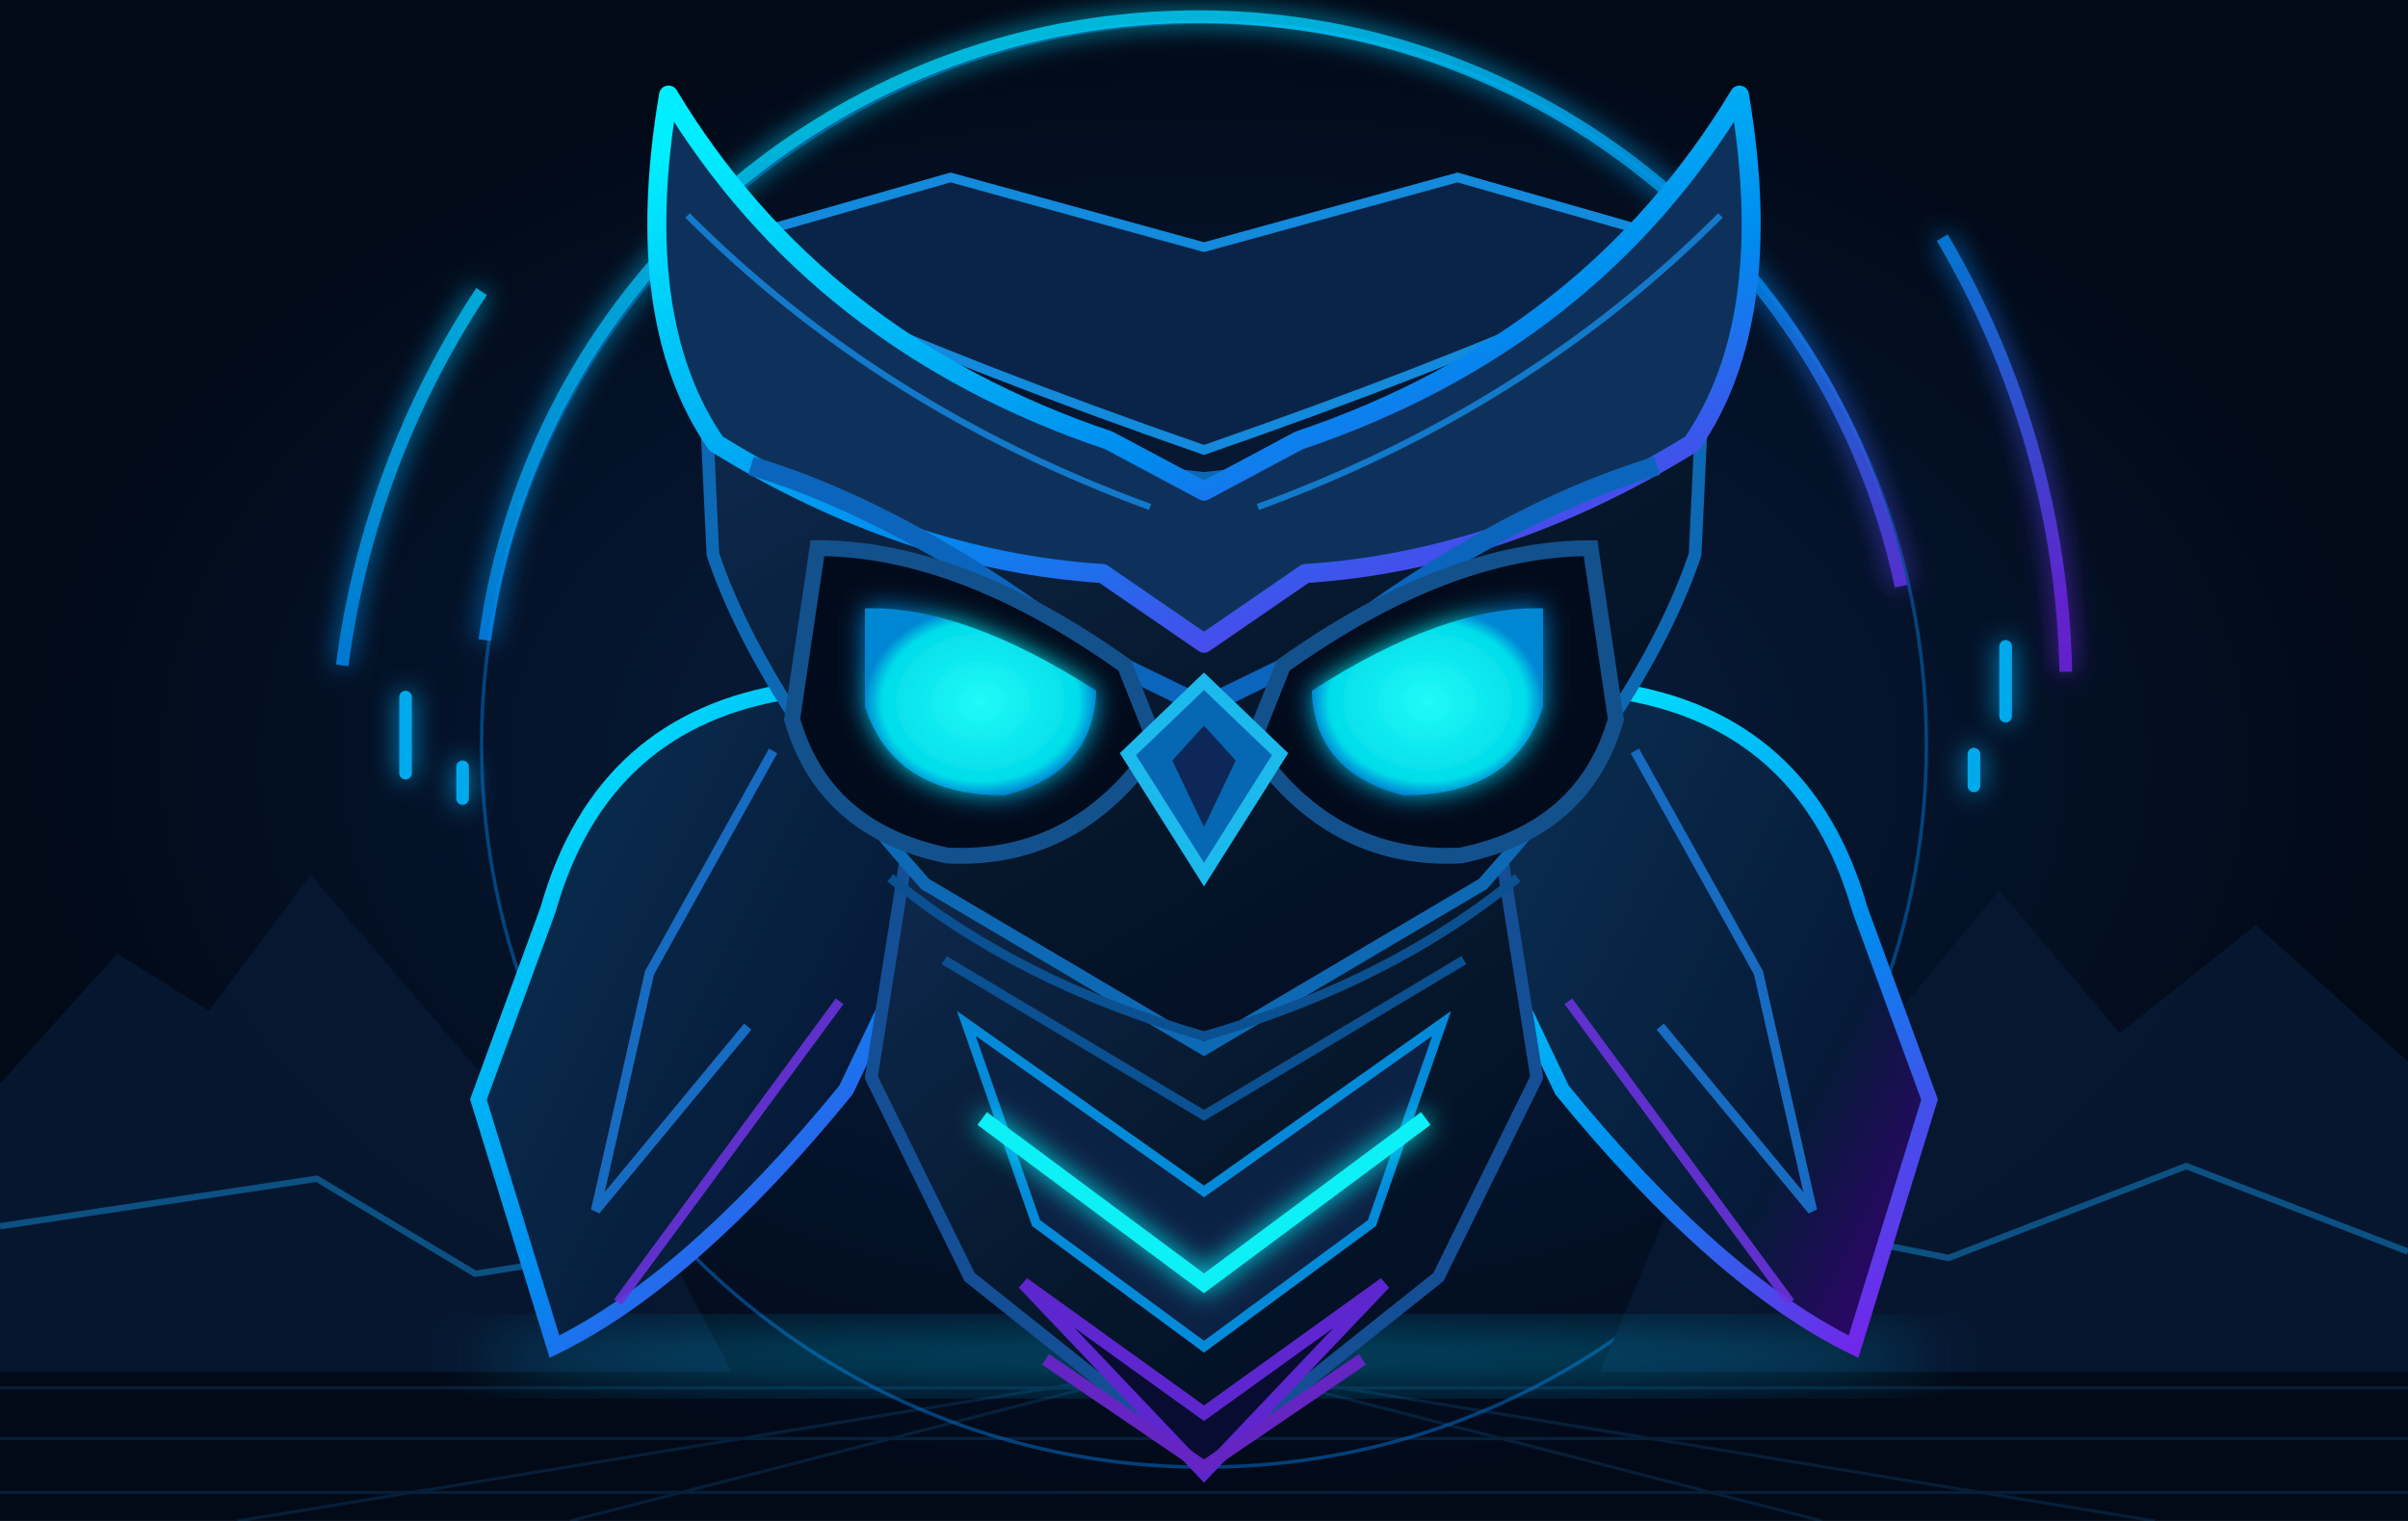
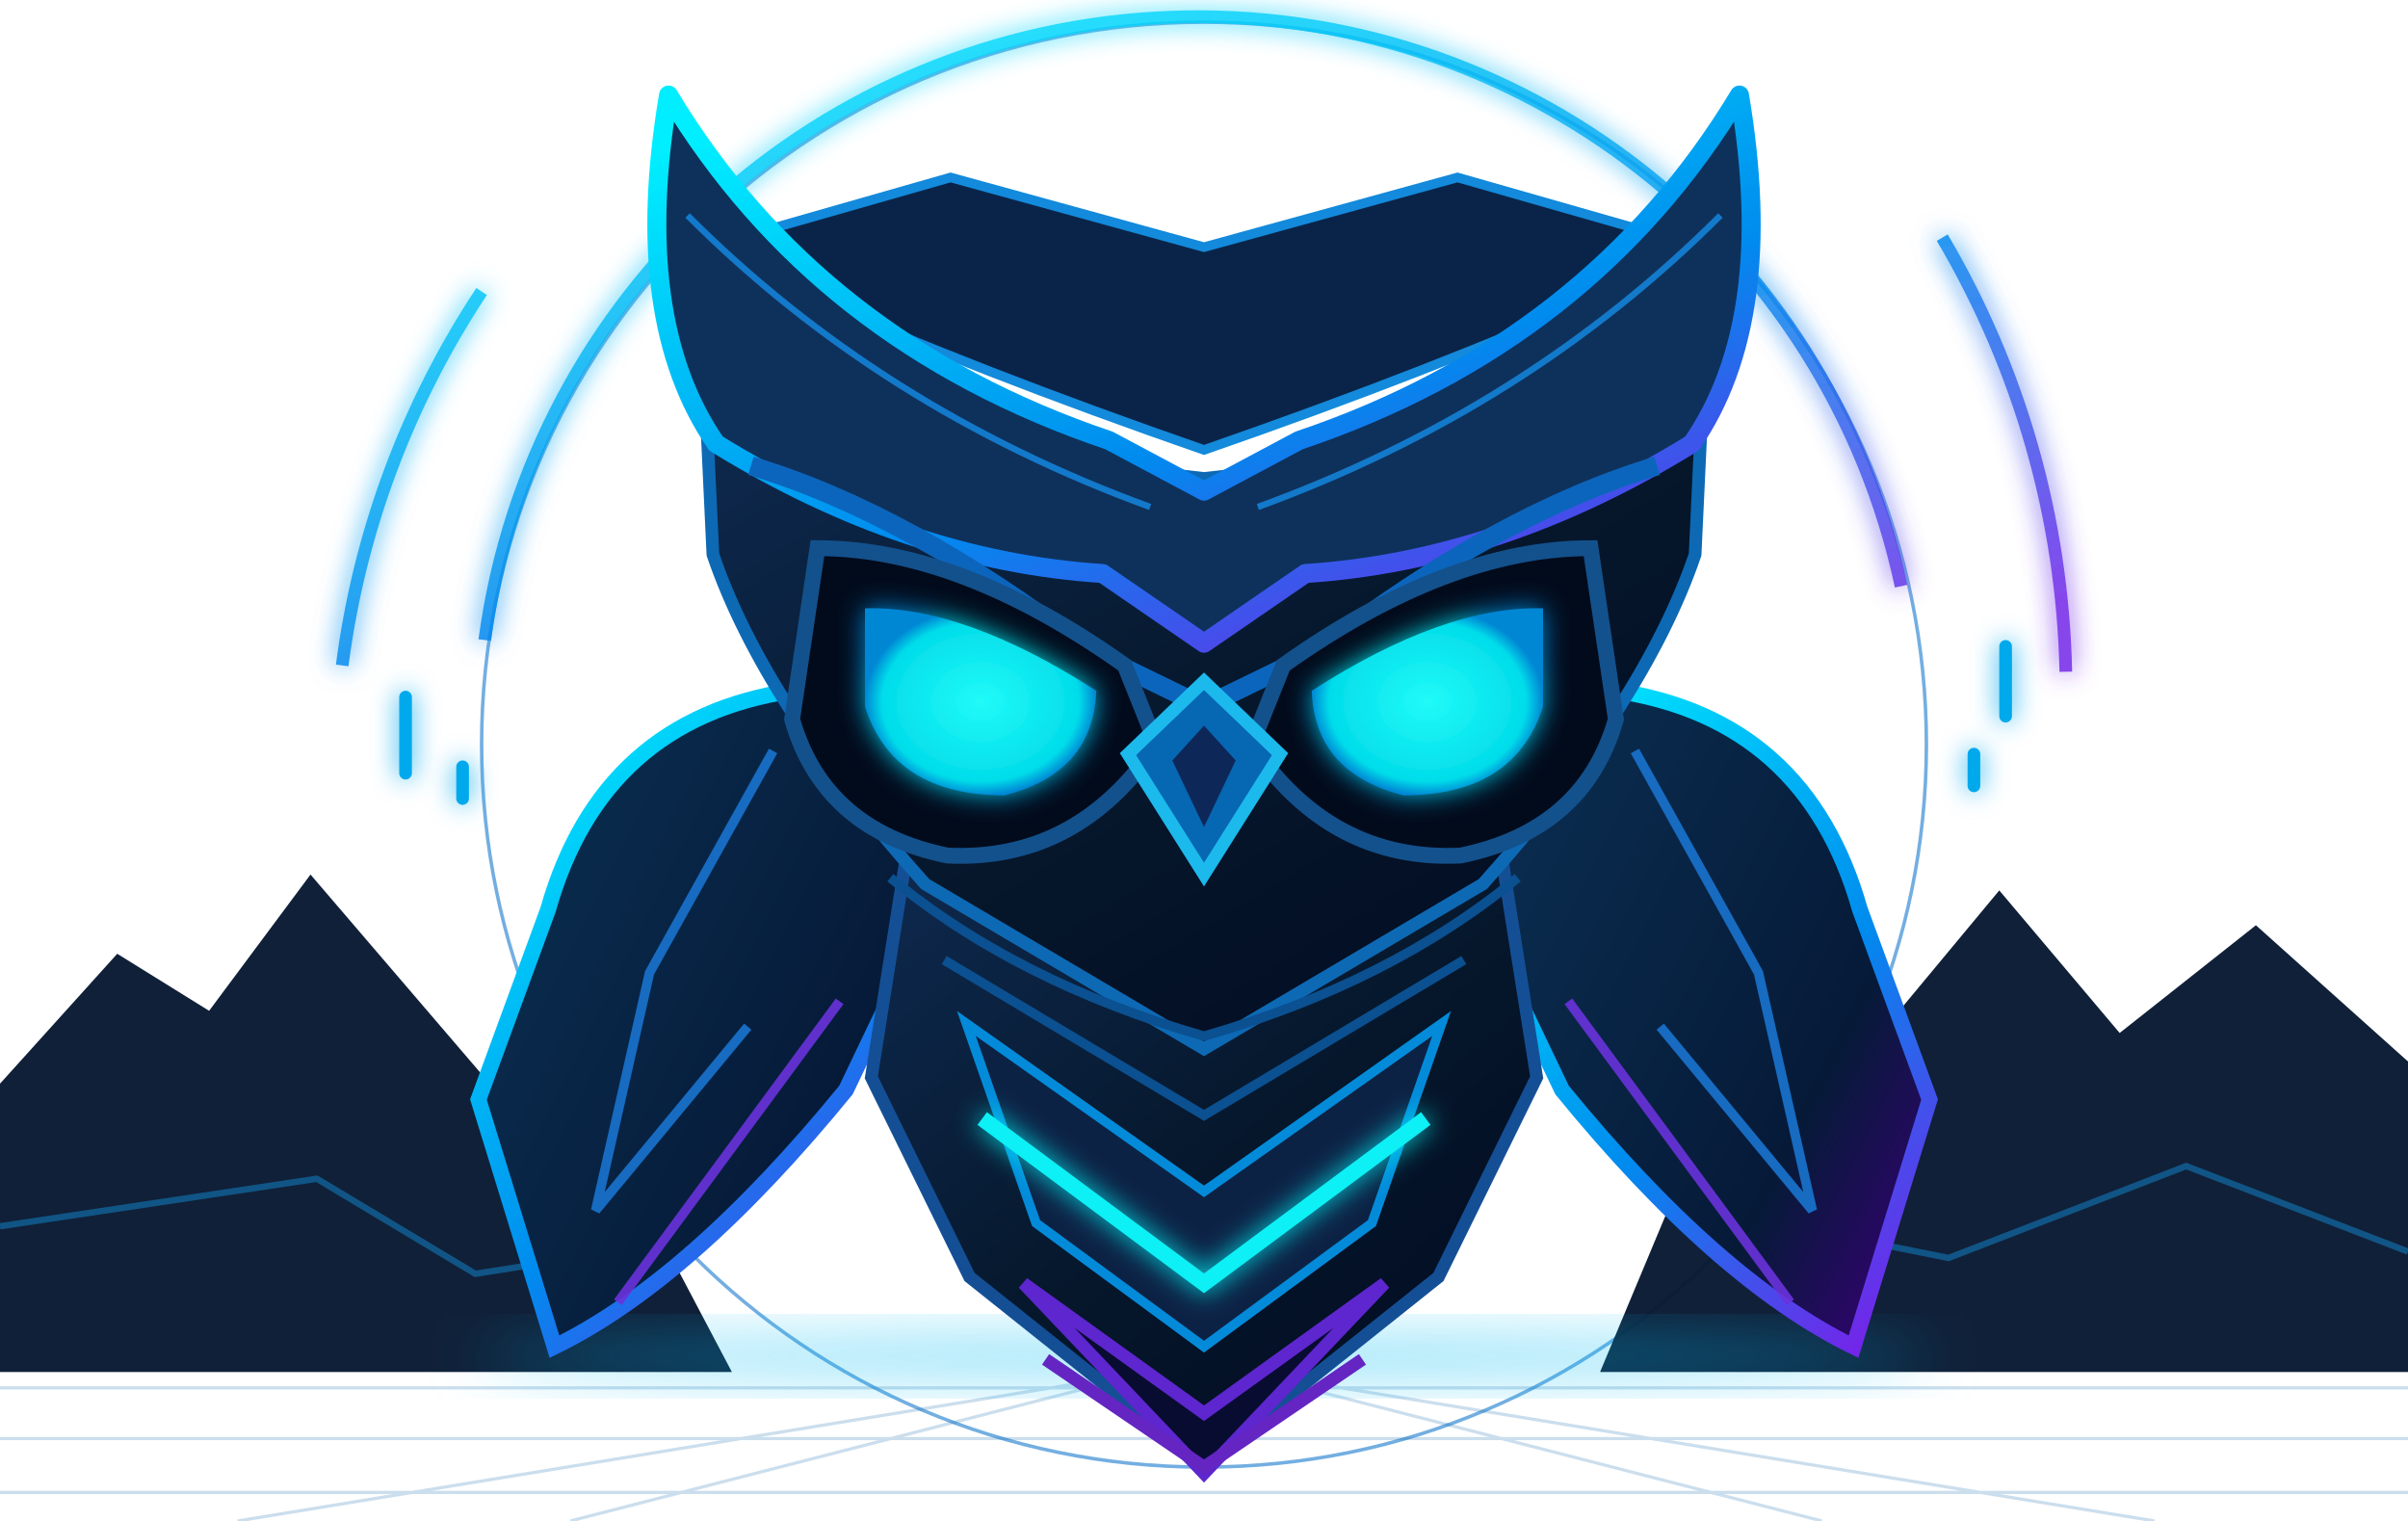
<svg xmlns="http://www.w3.org/2000/svg" viewBox="0 0 760 480" role="img" aria-labelledby="owlTitle owlDesc">
  <defs>
    <radialGradient id="bg">
      <stop stop-color="#0b2145" />
      <stop offset=".68" stop-color="#031126" />
      <stop offset="1" stop-color="#020917" />
    </radialGradient>
    <linearGradient id="face" x2=".8" y2="1">
      <stop stop-color="#102d56" />
      <stop offset=".58" stop-color="#06182d" />
      <stop offset="1" stop-color="#020b20" />
    </linearGradient>
    <linearGradient id="edge" x1=".15" y1="0" x2=".85" y2="1">
      <stop stop-color="#00eeff" />
      <stop offset=".58" stop-color="#008bee" />
      <stop offset="1" stop-color="#7226e9" />
    </linearGradient>
    <linearGradient id="wing" x2="1" y2=".7">
      <stop stop-color="#0b3155" />
      <stop offset=".8" stop-color="#061a38" />
      <stop offset="1" stop-color="#270862" />
    </linearGradient>
    <radialGradient id="eyes">
      <stop stop-color="#21fbf8" />
      <stop offset=".85" stop-color="#02ddea" />
      <stop offset="1" stop-color="#0087d4" />
    </radialGradient>
    <filter id="glow" x="-50%" width="200%" y="-50%" height="200%">
      <feGaussianBlur stdDeviation="4" result="b" />
      <feMerge>
        <feMergeNode in="b" />
        <feMergeNode in="SourceGraphic" />
      </feMerge>
    </filter>
    <filter id="soft">
      <feGaussianBlur stdDeviation="10" />
    </filter>
  </defs>
-   <rect width="760" height="480" fill="url(#bg)" />
  <circle cx="380" cy="235" r="228" fill="none" stroke="#006cc8" stroke-width="1.1" opacity=".55" />
  <path d="M153 202A227 227 0 0 1 600 185M108 210A279 279 0 0 1 152 92M613 75A281 281 0 0 1 652 212" fill="none" stroke="url(#edge)" stroke-width="4" opacity=".85" filter="url(#glow)" />
  <path d="M0 342 37 301l29 18 32-43 54 63 21-16 58 110H0ZM760 335 712 292l-43 34-38-45-59 71-26-17-41 98h255Z" fill="#061730" opacity=".96" />
  <path d="M0 387 100 372 150 402 220 391M760 395 690 368 615 397 560 386" fill="none" stroke="#1178b9" stroke-width="2" opacity=".6" />
  <path d="M0 438h760M0 454h760M0 471h760M75 480l275-45m-170 45 175-45m325 45-275-45m170 45-175-45" stroke="#1267ab" stroke-width="1" opacity=".22" />
  <ellipse cx="380" cy="428" rx="230" ry="11" fill="#00bbf1" opacity=".36" filter="url(#soft)" />
  <path d="M250 218Q190 227 173 287L151 347 175 425Q218 404 267 344L300 275Z" fill="url(#wing)" stroke="url(#edge)" stroke-width="5" />
  <path d="M510 218Q570 227 587 287L609 347 585 425Q542 404 493 344L460 275Z" fill="url(#wing)" stroke="url(#edge)" stroke-width="5" />
  <path d="M244 237 205 307 188 382l48-58M516 237l39 70 17 75-48-58" stroke="#176bc1" stroke-width="3" fill="none" />
  <path d="M195 411 265 316M565 411 495 316" stroke="#6932db" stroke-width="3" opacity=".9" />
  <path d="M291 239 380 274 469 239 485 340 454 403 380 462 306 403 275 340Z" fill="url(#face)" stroke="#144f95" stroke-width="4" />
  <path d="M305 323 380 376 455 323 433 386 380 425 327 386Z" fill="#0c2245" stroke="#038bda" stroke-width="3" />
  <path d="M310 353 380 405 450 353" fill="none" stroke="#0cf0f5" stroke-width="5" filter="url(#glow)" />
  <path d="M323 405 380 446 437 405 380 465Z" fill="#080c31" stroke="#5e26ce" stroke-width="4" />
  <path d="M221 90Q269 136 336 146L380 151 424 146Q491 136 539 90L535 175Q519 222 468 279L380 331 292 279Q241 222 225 175Z" fill="url(#face)" stroke="#0d69b4" stroke-width="4" />
  <path d="M380 78 300 56 244 72 254 93Q308 117 380 142Q452 117 506 93l10-21-56-16Z" fill="#0a2449" stroke="#138adb" stroke-width="3" />
  <path d="M226 140Q199 101 211 30 258 108 350 139l30 16 30-16Q502 108 549 30q12 71-15 110Q474 177 412 181l-32 22-32-22Q286 177 226 140Z" fill="#0e315b" stroke="url(#edge)" stroke-width="6" stroke-linejoin="round" />
  <path d="M217 68Q278 129 363 160M543 68Q482 129 397 160" fill="none" stroke="#1379ca" stroke-width="2" />
  <path d="M237 147Q287 162 343 205l37 18 37-18q56-43 106-58" fill="none" stroke="#0c65bc" stroke-width="6" />
  <path d="M258 173Q303 173 355 210L365 235Q340 272 299 270Q260 262 250 227Z" fill="#020b1c" stroke="#13518c" stroke-width="5" />
  <path d="M502 173Q457 173 405 210L395 235Q420 272 461 270Q500 262 510 227Z" fill="#020b1c" stroke="#13518c" stroke-width="5" />
  <path d="M273 192Q304 191 346 218Q345 244 317 251Q282 251 273 223Z" fill="url(#eyes)" filter="url(#glow)" />
  <path d="M487 192Q456 191 414 218Q415 244 443 251Q478 251 487 223Z" fill="url(#eyes)" filter="url(#glow)" />
  <path d="m380 215-24 23 24 38 24-38Z" fill="#0667b3" stroke="#1cb9ed" stroke-width="4" />
  <path d="m380 229-10 11 10 21 10-21Z" fill="#0d2858" />
  <path d="M281 277q40 33 99 50 59-17 99-50M298 303l82 49 82-49" fill="none" stroke="#0b5090" stroke-width="3" />
  <path d="M330 429 380 463 430 429" stroke="#6425c3" stroke-width="4" fill="none" />
  <path d="M128 220v24m505-40v22m-487 16v10m477-14v10" stroke="#02a9ec" stroke-width="4" stroke-linecap="round" filter="url(#glow)" />
</svg>
